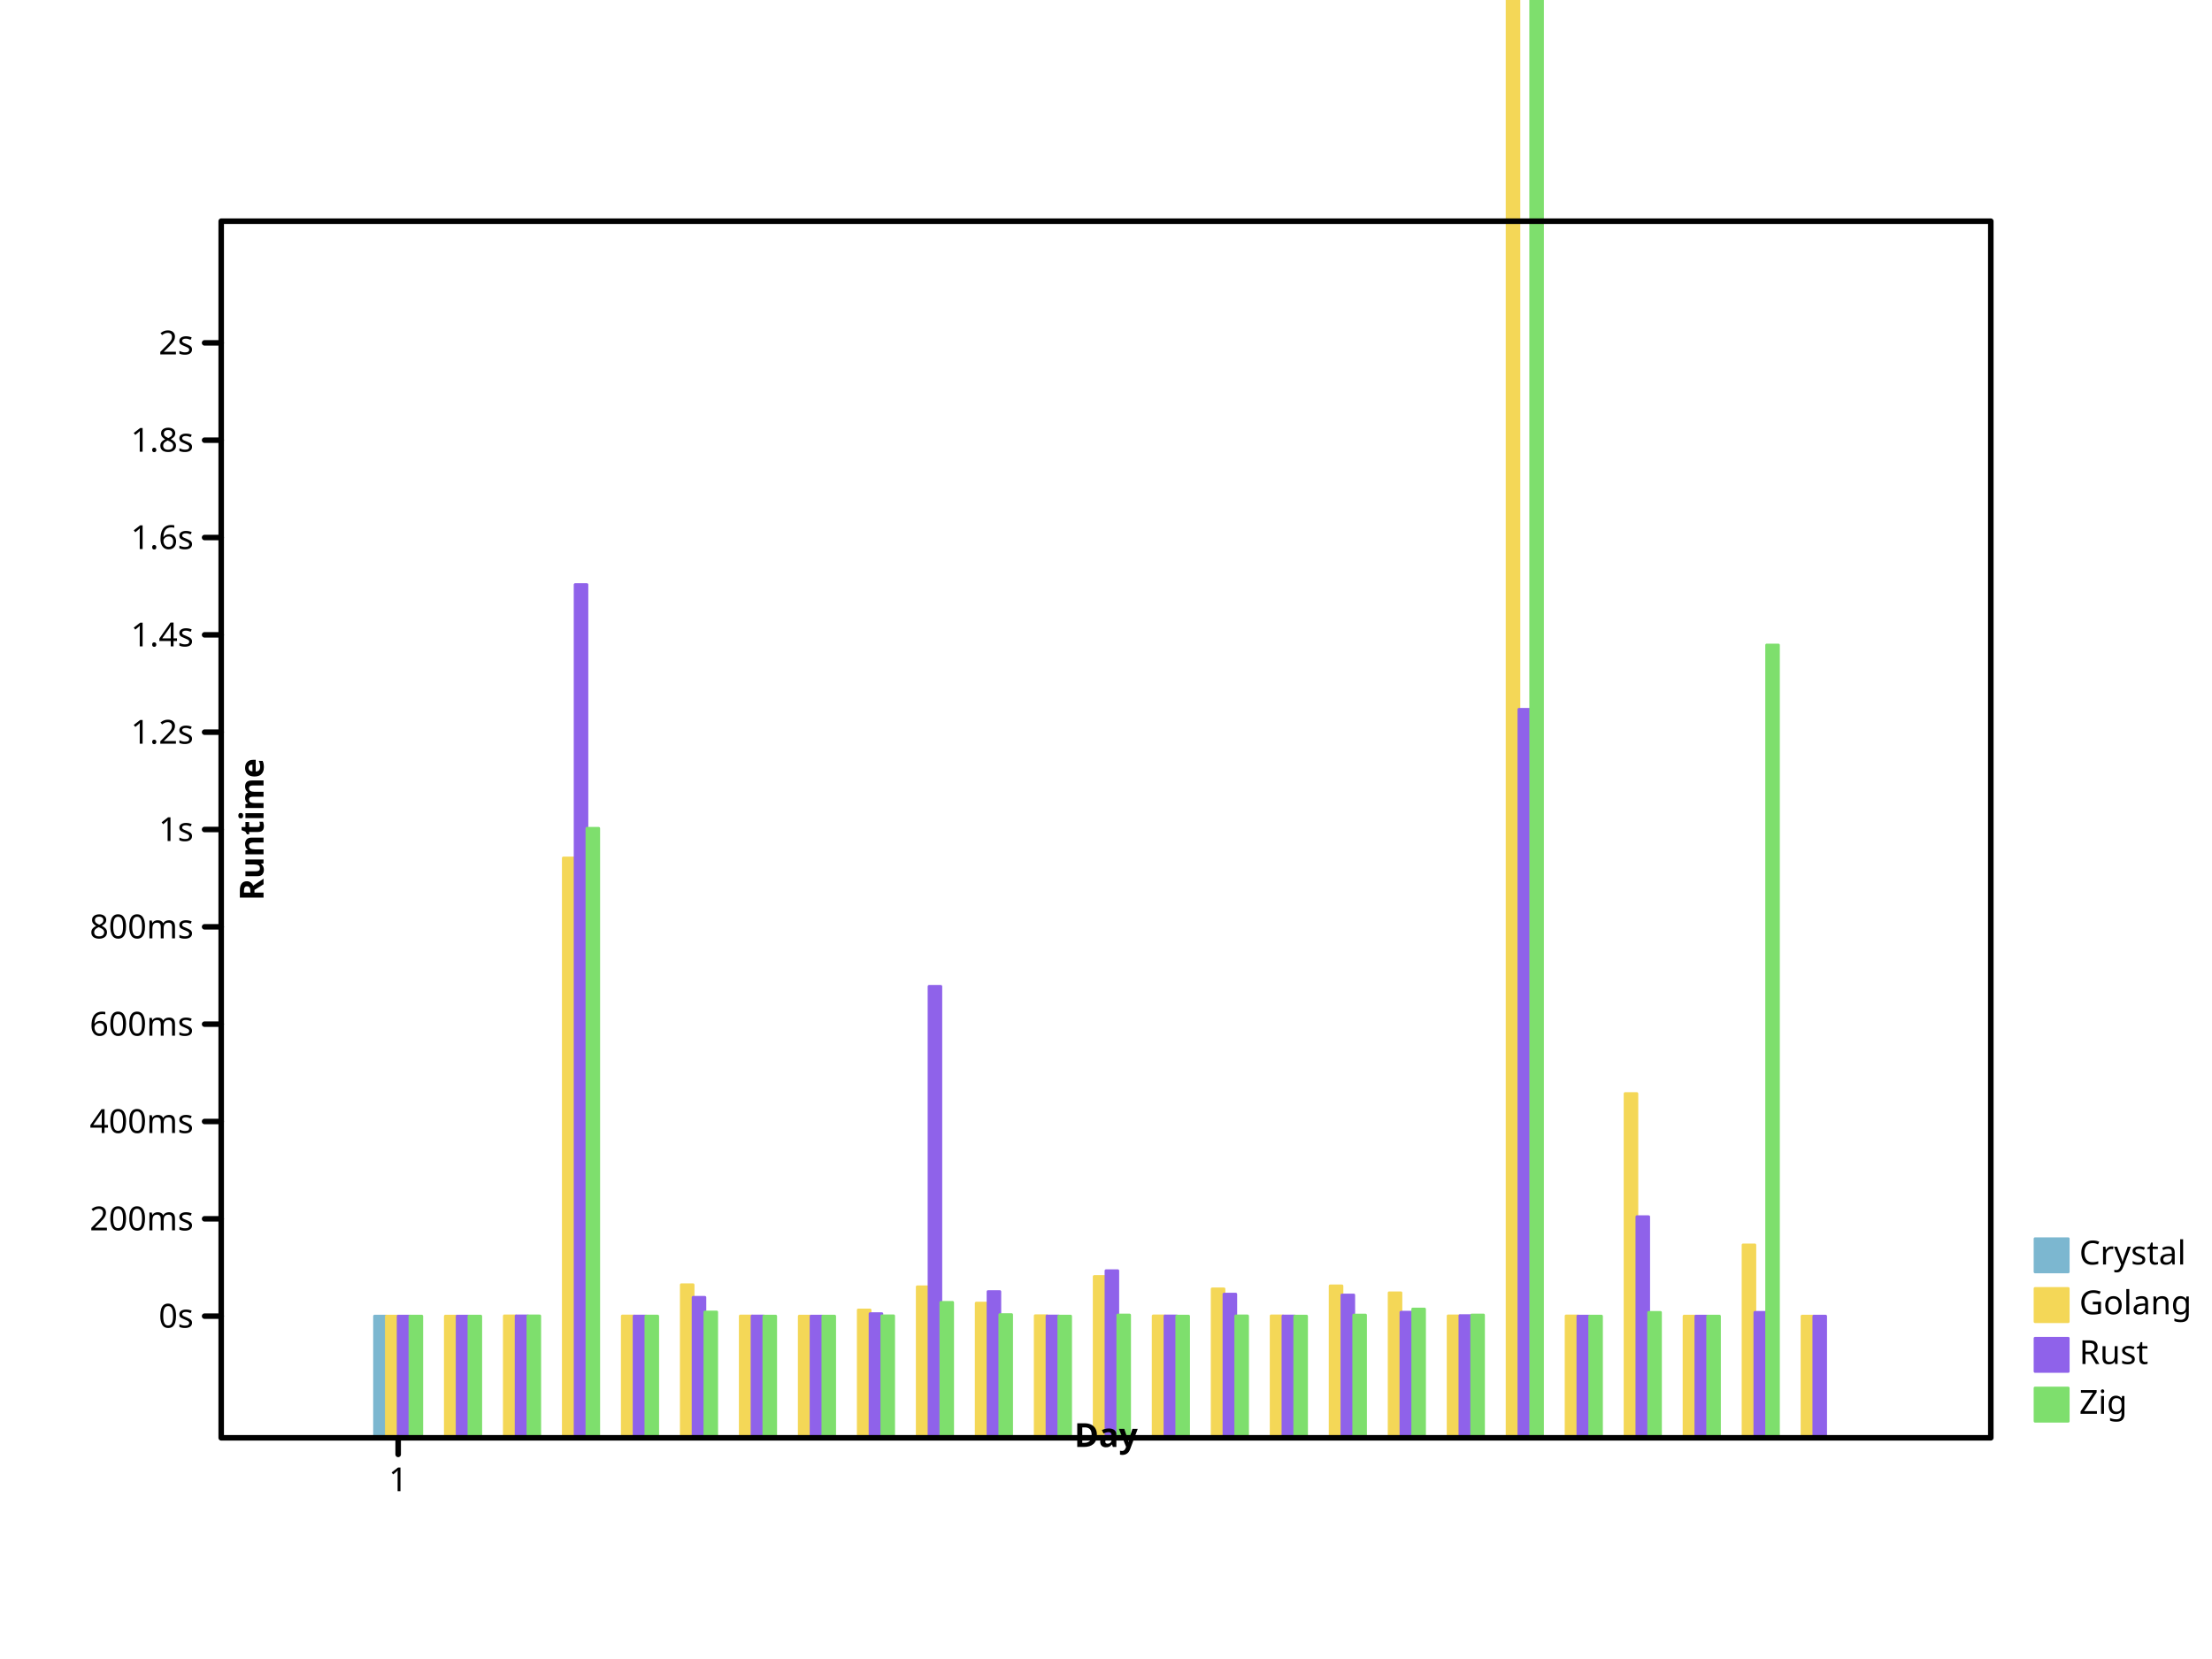
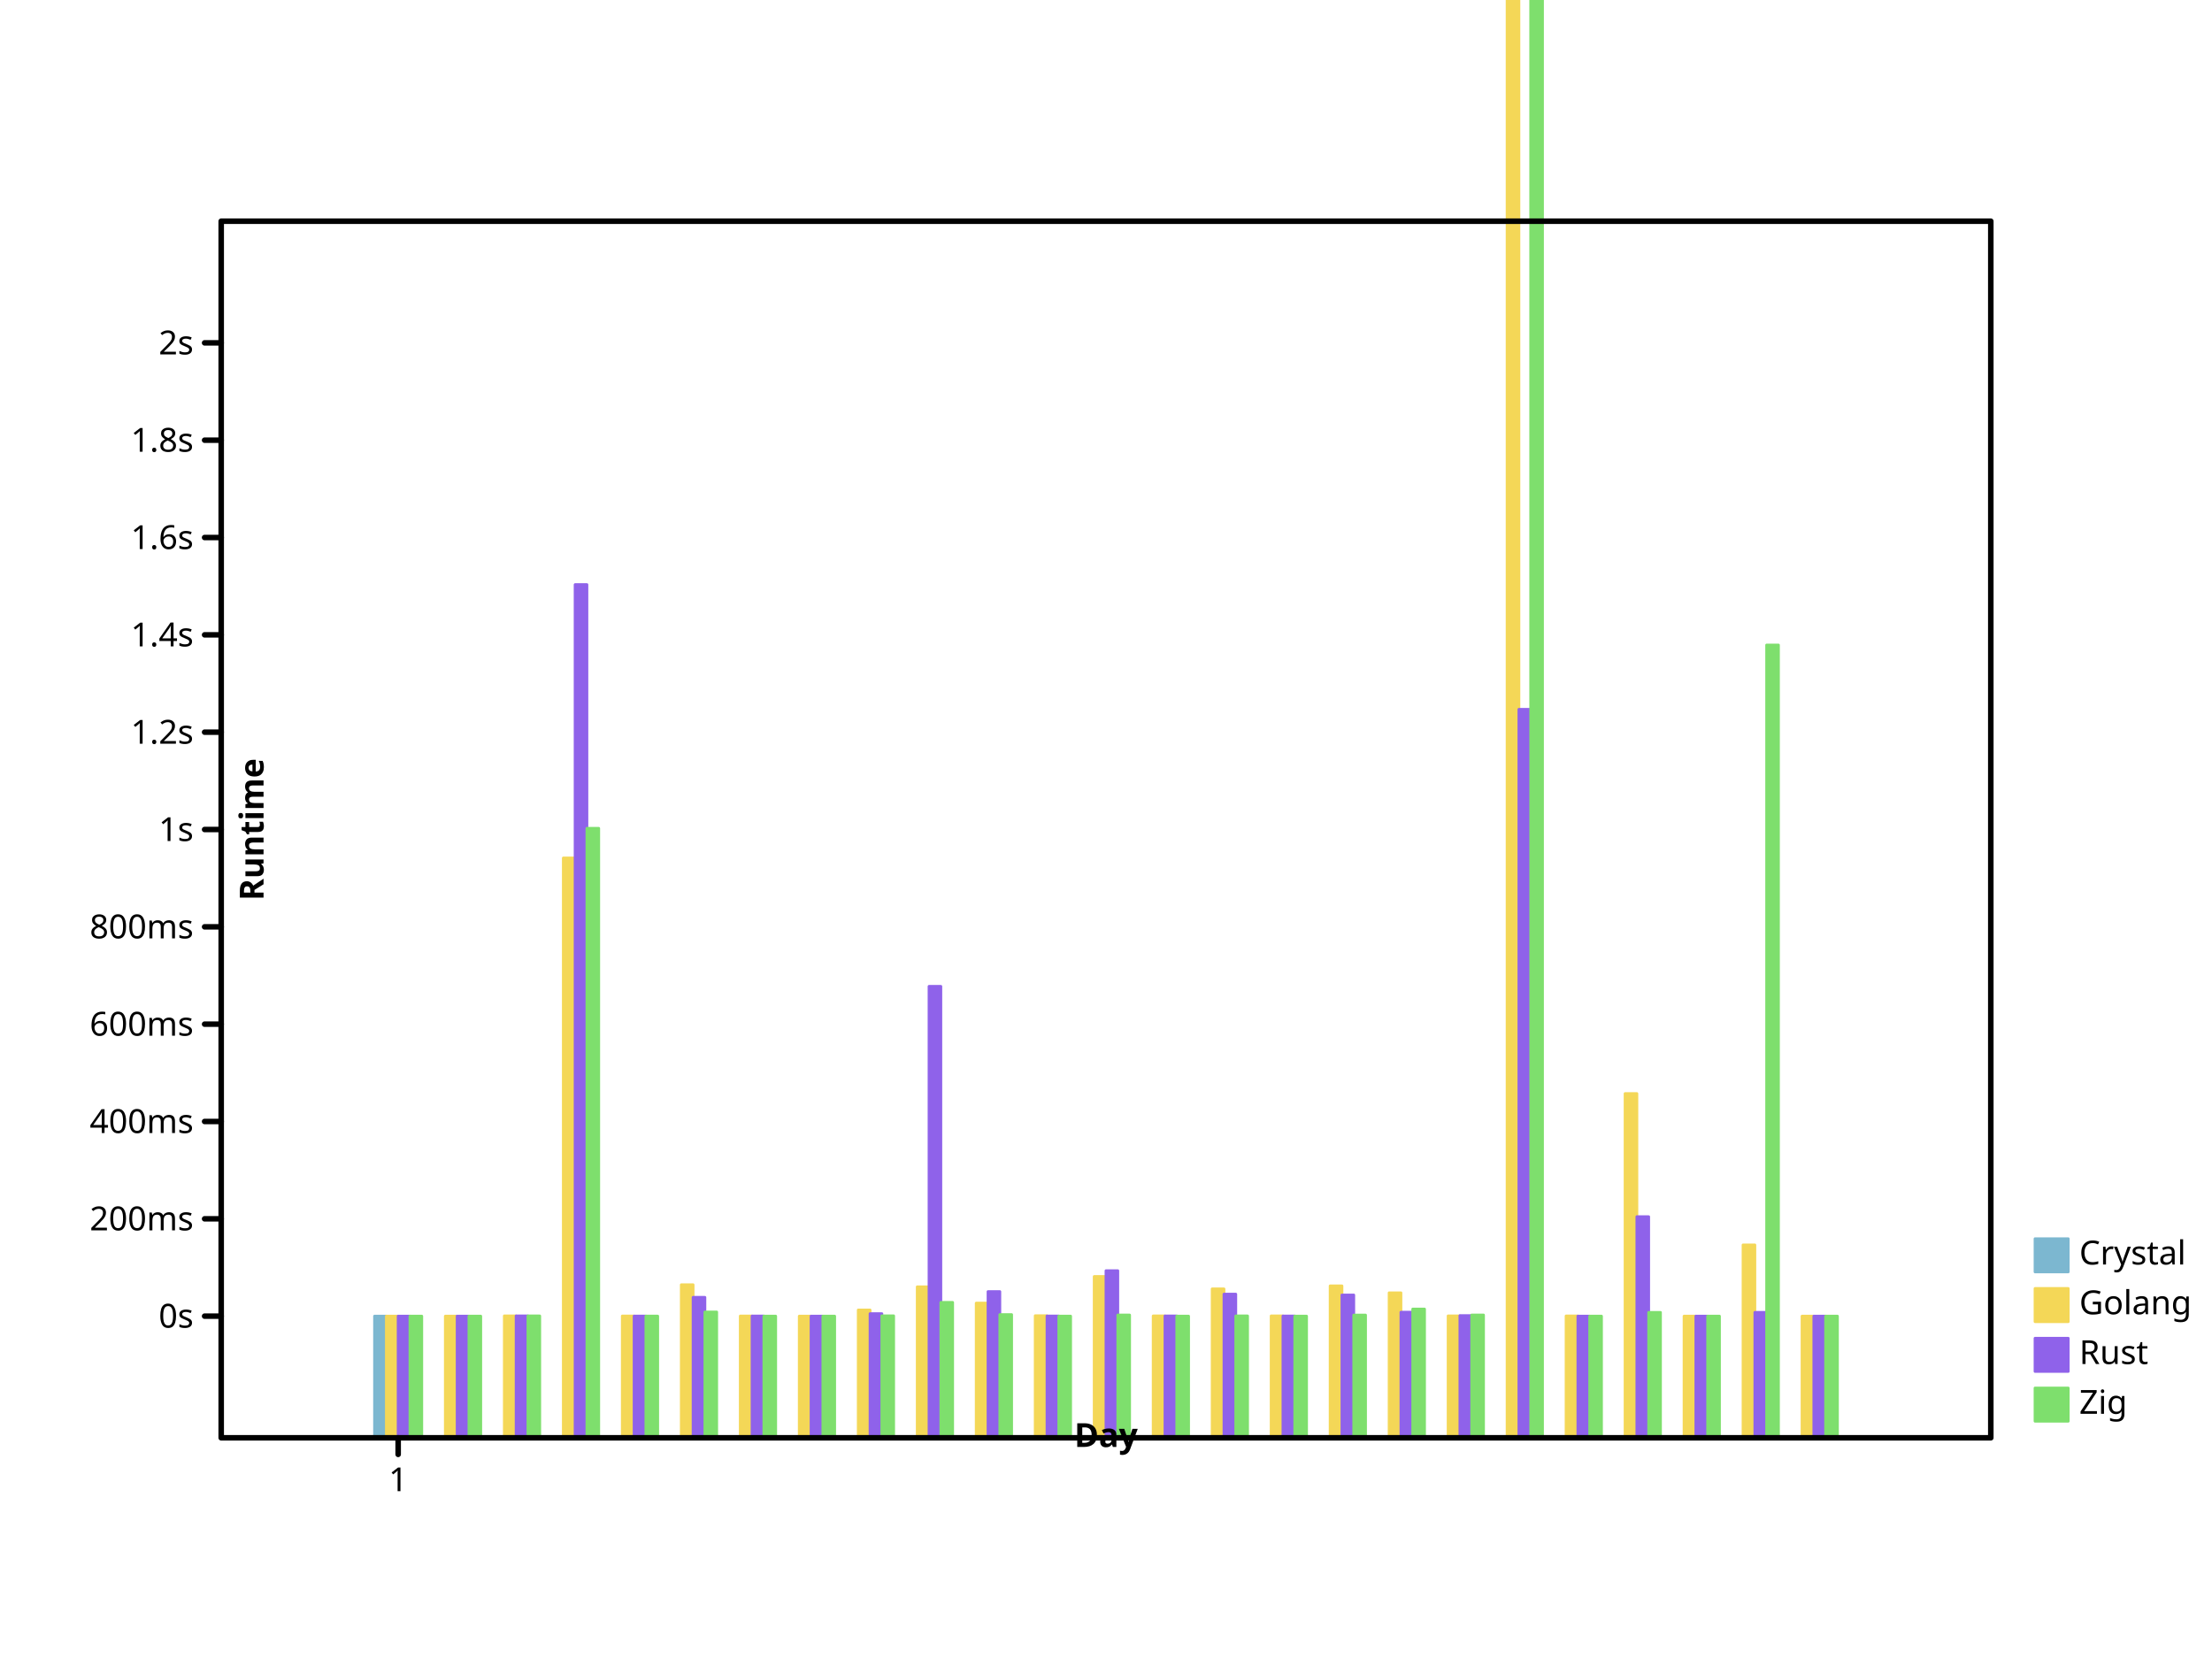
- <svg xmlns="http://www.w3.org/2000/svg" width="800" height="600" viewbox="0 0 800 600" preserveAspectRatio="xMidYMid meet">
+ <svg xmlns="http://www.w3.org/2000/svg" height="600" viewbox="0 0 800 600" preserveAspectRatio="xMidYMid meet" width="800">
  <defs>
-     <marker markerUnits="userSpaceOnUse" markerWidth="2%" markerHeight="2%" id="circle" viewBox="0 0 10 10 " refX="5" refY="5">
+     <marker refX="5" refY="5" markerUnits="userSpaceOnUse" markerWidth="2%" markerHeight="2%" id="circle" viewBox="0 0 10 10 ">
      <circle cx="5" cy="5" r="3" fill="none" stroke="black" />
    </marker>
    <marker markerWidth="2%" markerHeight="2%" id="filled-circle" viewBox="0 0 10 10 " refX="5" refY="5" markerUnits="userSpaceOnUse">
      <circle cx="5" cy="5" r="3" fill="black" stroke="none" />
    </marker>
-     <marker refX="5" refY="5" markerUnits="userSpaceOnUse" markerWidth="2%" markerHeight="2%" id="square" viewBox="0 0 10 10 ">
-       <rect x="2" y="2" width="6" height="6" fill="none" stroke="black" />
+     <marker markerWidth="2%" markerHeight="2%" id="square" viewBox="0 0 10 10 " refX="5" refY="5" markerUnits="userSpaceOnUse">
+       <rect stroke="black" x="2" y="2" width="6" height="6" fill="none" />
    </marker>
-     <marker refX="5" refY="5" markerUnits="userSpaceOnUse" markerWidth="2%" markerHeight="2%" id="filled-square" viewBox="0 0 10 10 ">
-       <rect x="2" y="2" width="6" height="6" fill="black" stroke="none" />
+     <marker markerUnits="userSpaceOnUse" markerWidth="2%" markerHeight="2%" id="filled-square" viewBox="0 0 10 10 " refX="5" refY="5">
+       <rect fill="black" stroke="none" x="2" y="2" width="6" height="6" />
    </marker>
  </defs>
-   <g stroke-linejoin="round" transform="translate(80 520 )scale(1 -1 )" fill="hsl(198, 47%, 65%)" stroke="hsl(198, 47%, 65%)" stroke-width="1px" stroke-linecap="round">
-     <rect y="0" width="4.266667e+00" height="4.400662e+01" vector-effect="non-scaling-stroke" x="5.546667e+01" />
+   <g fill="hsl(198, 47%, 65%)" stroke="hsl(198, 47%, 65%)" stroke-width="1px" stroke-linecap="round" stroke-linejoin="round" transform="translate(80 520 )scale(1 -1 )">
+     <rect height="4.400662e+01" vector-effect="non-scaling-stroke" x="5.546667e+01" y="0" width="4.266667e+00" />
  </g>
-   <g stroke-linejoin="round" transform="translate(80 520 )scale(1 -1 )" fill="hsl(49, 88%, 65%)" stroke="hsl(49, 88%, 65%)" stroke-width="1px" stroke-linecap="round">
+   <g stroke="hsl(49, 88%, 65%)" stroke-width="1px" stroke-linecap="round" stroke-linejoin="round" transform="translate(80 520 )scale(1 -1 )" fill="hsl(49, 88%, 65%)">
    <rect width="4.266667e+00" height="4.400241e+01" vector-effect="non-scaling-stroke" x="5.973333e+01" y="0" />
-     <rect height="4.400484e+01" vector-effect="non-scaling-stroke" x="8.106667e+01" y="0" width="4.266667e+00" />
-     <rect y="0" width="4.266667e+00" height="4.409664e+01" vector-effect="non-scaling-stroke" x="1.024000e+02" />
-     <rect width="4.266667e+00" height="2.097016e+02" vector-effect="non-scaling-stroke" x="1.237333e+02" y="0" />
-     <rect vector-effect="non-scaling-stroke" x="1.450667e+02" y="0" width="4.266667e+00" height="4.405029e+01" />
+     <rect y="0" width="4.266667e+00" height="4.400484e+01" vector-effect="non-scaling-stroke" x="8.106667e+01" />
+     <rect x="1.024000e+02" y="0" width="4.266667e+00" height="4.409664e+01" vector-effect="non-scaling-stroke" />
+     <rect height="2.097016e+02" vector-effect="non-scaling-stroke" x="1.237333e+02" y="0" width="4.266667e+00" />
+     <rect x="1.450667e+02" y="0" width="4.266667e+00" height="4.405029e+01" vector-effect="non-scaling-stroke" />
    <rect vector-effect="non-scaling-stroke" x="1.664000e+02" y="0" width="4.266667e+00" height="5.535243e+01" />
-     <rect y="0" width="4.266667e+00" height="4.404342e+01" vector-effect="non-scaling-stroke" x="1.877333e+02" />
-     <rect vector-effect="non-scaling-stroke" x="2.090667e+02" y="0" width="4.266667e+00" height="4.400136e+01" />
-     <rect height="4.622952e+01" vector-effect="non-scaling-stroke" x="2.304000e+02" y="0" width="4.266667e+00" />
-     <rect y="0" width="4.266667e+00" height="5.460722e+01" vector-effect="non-scaling-stroke" x="2.517333e+02" />
-     <rect x="2.730667e+02" y="0" width="4.266667e+00" height="4.871157e+01" vector-effect="non-scaling-stroke" />
-     <rect height="4.415016e+01" vector-effect="non-scaling-stroke" x="2.944000e+02" y="0" width="4.266667e+00" />
+     <rect vector-effect="non-scaling-stroke" x="1.877333e+02" y="0" width="4.266667e+00" height="4.404342e+01" />
+     <rect height="4.400136e+01" vector-effect="non-scaling-stroke" x="2.090667e+02" y="0" width="4.266667e+00" />
+     <rect width="4.266667e+00" height="4.622952e+01" vector-effect="non-scaling-stroke" x="2.304000e+02" y="0" />
+     <rect vector-effect="non-scaling-stroke" x="2.517333e+02" y="0" width="4.266667e+00" height="5.460722e+01" />
+     <rect height="4.871157e+01" vector-effect="non-scaling-stroke" x="2.730667e+02" y="0" width="4.266667e+00" />
+     <rect vector-effect="non-scaling-stroke" x="2.944000e+02" y="0" width="4.266667e+00" height="4.415016e+01" />
    <rect height="5.833423e+01" vector-effect="non-scaling-stroke" x="3.157333e+02" y="0" width="4.266667e+00" />
-     <rect vector-effect="non-scaling-stroke" x="3.370667e+02" y="0" width="4.266667e+00" height="4.407651e+01" />
-     <rect height="5.385255e+01" vector-effect="non-scaling-stroke" x="3.584000e+02" y="0" width="4.266667e+00" />
-     <rect vector-effect="non-scaling-stroke" x="3.797333e+02" y="0" width="4.266667e+00" height="4.408905e+01" />
-     <rect height="5.494052e+01" vector-effect="non-scaling-stroke" x="4.010667e+02" y="0" width="4.266667e+00" />
-     <rect y="0" width="4.266667e+00" height="5.243810e+01" vector-effect="non-scaling-stroke" x="4.224000e+02" />
+     <rect y="0" width="4.266667e+00" height="4.407651e+01" vector-effect="non-scaling-stroke" x="3.370667e+02" />
+     <rect vector-effect="non-scaling-stroke" x="3.584000e+02" y="0" width="4.266667e+00" height="5.385255e+01" />
+     <rect width="4.266667e+00" height="4.408905e+01" vector-effect="non-scaling-stroke" x="3.797333e+02" y="0" />
+     <rect vector-effect="non-scaling-stroke" x="4.010667e+02" y="0" width="4.266667e+00" height="5.494052e+01" />
+     <rect width="4.266667e+00" height="5.243810e+01" vector-effect="non-scaling-stroke" x="4.224000e+02" y="0" />
    <rect vector-effect="non-scaling-stroke" x="4.437333e+02" y="0" width="4.266667e+00" height="4.409594e+01" />
-     <rect y="0" width="4.266667e+00" height="6.740130e+02" vector-effect="non-scaling-stroke" x="4.650667e+02" />
-     <rect vector-effect="non-scaling-stroke" x="4.864000e+02" y="0" width="4.266667e+00" height="4.407346e+01" />
+     <rect vector-effect="non-scaling-stroke" x="4.650667e+02" y="0" width="4.266667e+00" height="6.740130e+02" />
+     <rect width="4.266667e+00" height="4.407346e+01" vector-effect="non-scaling-stroke" x="4.864000e+02" y="0" />
    <rect vector-effect="non-scaling-stroke" x="5.077333e+02" y="0" width="4.266667e+00" height="1.244924e+02" />
-     <rect vector-effect="non-scaling-stroke" x="5.290667e+02" y="0" width="4.266667e+00" height="4.400394e+01" />
-     <rect width="4.266667e+00" height="6.975917e+01" vector-effect="non-scaling-stroke" x="5.504000e+02" y="0" />
-     <rect width="4.266667e+00" height="4.400157e+01" vector-effect="non-scaling-stroke" x="5.717333e+02" y="0" />
+     <rect height="4.400394e+01" vector-effect="non-scaling-stroke" x="5.290667e+02" y="0" width="4.266667e+00" />
+     <rect vector-effect="non-scaling-stroke" x="5.504000e+02" y="0" width="4.266667e+00" height="6.975917e+01" />
+     <rect x="5.717333e+02" y="0" width="4.266667e+00" height="4.400157e+01" vector-effect="non-scaling-stroke" />
  </g>
-   <g stroke-width="1px" stroke-linecap="round" stroke-linejoin="round" transform="translate(80 520 )scale(1 -1 )" fill="hsl(260, 76%, 65%)" stroke="hsl(260, 76%, 65%)">
+   <g stroke-linecap="round" stroke-linejoin="round" transform="translate(80 520 )scale(1 -1 )" fill="hsl(260, 76%, 65%)" stroke="hsl(260, 76%, 65%)" stroke-width="1px">
    <rect y="0" width="4.266667e+00" height="4.400227e+01" vector-effect="non-scaling-stroke" x="6.400000e+01" />
    <rect y="0" width="4.266667e+00" height="4.400916e+01" vector-effect="non-scaling-stroke" x="8.533333e+01" />
-     <rect x="1.066667e+02" y="0" width="4.266667e+00" height="4.408215e+01" vector-effect="non-scaling-stroke" />
+     <rect y="0" width="4.266667e+00" height="4.408215e+01" vector-effect="non-scaling-stroke" x="1.066667e+02" />
    <rect width="4.266667e+00" height="3.085703e+02" vector-effect="non-scaling-stroke" x="1.280000e+02" y="0" />
-     <rect vector-effect="non-scaling-stroke" x="1.493333e+02" y="0" width="4.266667e+00" height="4.402440e+01" />
-     <rect x="1.706667e+02" y="0" width="4.266667e+00" height="5.079964e+01" vector-effect="non-scaling-stroke" />
-     <rect y="0" width="4.266667e+00" height="4.404217e+01" vector-effect="non-scaling-stroke" x="192" />
-     <rect vector-effect="non-scaling-stroke" x="2.133333e+02" y="0" width="4.266667e+00" height="4.400574e+01" />
+     <rect x="1.493333e+02" y="0" width="4.266667e+00" height="4.402440e+01" vector-effect="non-scaling-stroke" />
+     <rect height="5.079964e+01" vector-effect="non-scaling-stroke" x="1.706667e+02" y="0" width="4.266667e+00" />
+     <rect height="4.404217e+01" vector-effect="non-scaling-stroke" x="192" y="0" width="4.266667e+00" />
+     <rect height="4.400574e+01" vector-effect="non-scaling-stroke" x="2.133333e+02" y="0" width="4.266667e+00" />
    <rect vector-effect="non-scaling-stroke" x="2.346667e+02" y="0" width="4.266667e+00" height="4.489036e+01" />
-     <rect height="1.632705e+02" vector-effect="non-scaling-stroke" x="256" y="0" width="4.266667e+00" />
-     <rect vector-effect="non-scaling-stroke" x="2.773333e+02" y="0" width="4.266667e+00" height="5.288153e+01" />
+     <rect vector-effect="non-scaling-stroke" x="256" y="0" width="4.266667e+00" height="1.632705e+02" />
+     <rect width="4.266667e+00" height="5.288153e+01" vector-effect="non-scaling-stroke" x="2.773333e+02" y="0" />
    <rect vector-effect="non-scaling-stroke" x="2.986667e+02" y="0" width="4.266667e+00" height="4.405132e+01" />
-     <rect vector-effect="non-scaling-stroke" x="320" y="0" width="4.266667e+00" height="6.043265e+01" />
-     <rect vector-effect="non-scaling-stroke" x="3.413333e+02" y="0" width="4.266667e+00" height="4.407135e+01" />
-     <rect width="4.266667e+00" height="5.195903e+01" vector-effect="non-scaling-stroke" x="3.626667e+02" y="0" />
+     <rect y="0" width="4.266667e+00" height="6.043265e+01" vector-effect="non-scaling-stroke" x="320" />
+     <rect y="0" width="4.266667e+00" height="4.407135e+01" vector-effect="non-scaling-stroke" x="3.413333e+02" />
+     <rect x="3.626667e+02" y="0" width="4.266667e+00" height="5.195903e+01" vector-effect="non-scaling-stroke" />
    <rect vector-effect="non-scaling-stroke" x="384" y="0" width="4.266667e+00" height="4.404799e+01" />
-     <rect width="4.266667e+00" height="5.164855e+01" vector-effect="non-scaling-stroke" x="4.053333e+02" y="0" />
+     <rect x="4.053333e+02" y="0" width="4.266667e+00" height="5.164855e+01" vector-effect="non-scaling-stroke" />
    <rect vector-effect="non-scaling-stroke" x="4.266667e+02" y="0" width="4.266667e+00" height="4.542256e+01" />
-     <rect y="0" width="4.266667e+00" height="4.419438e+01" vector-effect="non-scaling-stroke" x="448" />
-     <rect x="4.693333e+02" y="0" width="4.266667e+00" height="2.634562e+02" vector-effect="non-scaling-stroke" />
-     <rect width="4.266667e+00" height="4.400514e+01" vector-effect="non-scaling-stroke" x="4.906667e+02" y="0" />
-     <rect vector-effect="non-scaling-stroke" x="512" y="0" width="4.266667e+00" height="7.996193e+01" />
-     <rect x="5.333333e+02" y="0" width="4.266667e+00" height="4.400162e+01" vector-effect="non-scaling-stroke" />
-     <rect x="5.546667e+02" y="0" width="4.266667e+00" height="4.535789e+01" vector-effect="non-scaling-stroke" />
+     <rect height="4.419438e+01" vector-effect="non-scaling-stroke" x="448" y="0" width="4.266667e+00" />
+     <rect vector-effect="non-scaling-stroke" x="4.693333e+02" y="0" width="4.266667e+00" height="2.634562e+02" />
+     <rect height="4.400514e+01" vector-effect="non-scaling-stroke" x="4.906667e+02" y="0" width="4.266667e+00" />
+     <rect y="0" width="4.266667e+00" height="7.996193e+01" vector-effect="non-scaling-stroke" x="512" />
+     <rect vector-effect="non-scaling-stroke" x="5.333333e+02" y="0" width="4.266667e+00" height="4.400162e+01" />
+     <rect vector-effect="non-scaling-stroke" x="5.546667e+02" y="0" width="4.266667e+00" height="4.535789e+01" />
    <rect x="576" y="0" width="4.266667e+00" height="4.400004e+01" vector-effect="non-scaling-stroke" />
  </g>
-   <g stroke-linejoin="round" transform="translate(80 520 )scale(1 -1 )" fill="hsl(111, 64%, 65%)" stroke="hsl(111, 64%, 65%)" stroke-width="1px" stroke-linecap="round">
-     <rect height="4.400093e+01" vector-effect="non-scaling-stroke" x="6.826667e+01" y="0" width="4.266667e+00" />
+   <g stroke-linecap="round" stroke-linejoin="round" transform="translate(80 520 )scale(1 -1 )" fill="hsl(111, 64%, 65%)" stroke="hsl(111, 64%, 65%)" stroke-width="1px">
+     <rect x="6.826667e+01" y="0" width="4.266667e+00" height="4.400093e+01" vector-effect="non-scaling-stroke" />
    <rect y="0" width="4.266667e+00" height="4.400077e+01" vector-effect="non-scaling-stroke" x="8.960000e+01" />
-     <rect width="4.266667e+00" height="4.408179e+01" vector-effect="non-scaling-stroke" x="1.109333e+02" y="0" />
-     <rect height="2.204357e+02" vector-effect="non-scaling-stroke" x="1.322667e+02" y="0" width="4.266667e+00" />
-     <rect width="4.266667e+00" height="4.401795e+01" vector-effect="non-scaling-stroke" x="1.536000e+02" y="0" />
-     <rect x="1.749333e+02" y="0" width="4.266667e+00" height="4.550053e+01" vector-effect="non-scaling-stroke" />
+     <rect height="4.408179e+01" vector-effect="non-scaling-stroke" x="1.109333e+02" y="0" width="4.266667e+00" />
+     <rect width="4.266667e+00" height="2.204357e+02" vector-effect="non-scaling-stroke" x="1.322667e+02" y="0" />
+     <rect y="0" width="4.266667e+00" height="4.401795e+01" vector-effect="non-scaling-stroke" x="1.536000e+02" />
+     <rect width="4.266667e+00" height="4.550053e+01" vector-effect="non-scaling-stroke" x="1.749333e+02" y="0" />
    <rect vector-effect="non-scaling-stroke" x="1.962667e+02" y="0" width="4.266667e+00" height="4.400657e+01" />
-     <rect vector-effect="non-scaling-stroke" x="2.176000e+02" y="0" width="4.266667e+00" height="4.400066e+01" />
-     <rect height="4.411379e+01" vector-effect="non-scaling-stroke" x="2.389333e+02" y="0" width="4.266667e+00" />
-     <rect y="0" width="4.266667e+00" height="4.897399e+01" vector-effect="non-scaling-stroke" x="2.602667e+02" />
-     <rect vector-effect="non-scaling-stroke" x="2.816000e+02" y="0" width="4.266667e+00" height="4.456142e+01" />
-     <rect vector-effect="non-scaling-stroke" x="3.029333e+02" y="0" width="4.266667e+00" height="4.401033e+01" />
-     <rect width="4.266667e+00" height="4.440656e+01" vector-effect="non-scaling-stroke" x="3.242667e+02" y="0" />
+     <rect width="4.266667e+00" height="4.400066e+01" vector-effect="non-scaling-stroke" x="2.176000e+02" y="0" />
+     <rect width="4.266667e+00" height="4.411379e+01" vector-effect="non-scaling-stroke" x="2.389333e+02" y="0" />
+     <rect width="4.266667e+00" height="4.897399e+01" vector-effect="non-scaling-stroke" x="2.602667e+02" y="0" />
+     <rect y="0" width="4.266667e+00" height="4.456142e+01" vector-effect="non-scaling-stroke" x="2.816000e+02" />
+     <rect height="4.401033e+01" vector-effect="non-scaling-stroke" x="3.029333e+02" y="0" width="4.266667e+00" />
+     <rect y="0" width="4.266667e+00" height="4.440656e+01" vector-effect="non-scaling-stroke" x="3.242667e+02" />
    <rect vector-effect="non-scaling-stroke" x="3.456000e+02" y="0" width="4.266667e+00" height="4.400732e+01" />
-     <rect vector-effect="non-scaling-stroke" x="3.669333e+02" y="0" width="4.266667e+00" height="4.407594e+01" />
-     <rect x="3.882667e+02" y="0" width="4.266667e+00" height="4.400139e+01" vector-effect="non-scaling-stroke" />
-     <rect x="4.096000e+02" y="0" width="4.266667e+00" height="4.439051e+01" vector-effect="non-scaling-stroke" />
-     <rect width="4.266667e+00" height="4.656102e+01" vector-effect="non-scaling-stroke" x="4.309333e+02" y="0" />
-     <rect vector-effect="non-scaling-stroke" x="4.522667e+02" y="0" width="4.266667e+00" height="4.441526e+01" />
+     <rect width="4.266667e+00" height="4.407594e+01" vector-effect="non-scaling-stroke" x="3.669333e+02" y="0" />
+     <rect vector-effect="non-scaling-stroke" x="3.882667e+02" y="0" width="4.266667e+00" height="4.400139e+01" />
+     <rect vector-effect="non-scaling-stroke" x="4.096000e+02" y="0" width="4.266667e+00" height="4.439051e+01" />
+     <rect x="4.309333e+02" y="0" width="4.266667e+00" height="4.656102e+01" vector-effect="non-scaling-stroke" />
+     <rect height="4.441526e+01" vector-effect="non-scaling-stroke" x="4.522667e+02" y="0" width="4.266667e+00" />
    <rect vector-effect="non-scaling-stroke" x="4.736000e+02" y="0" width="4.266667e+00" height="5.790381e+02" />
    <rect vector-effect="non-scaling-stroke" x="4.949333e+02" y="0" width="4.266667e+00" height="4.400068e+01" />
-     <rect vector-effect="non-scaling-stroke" x="5.162667e+02" y="0" width="4.266667e+00" height="4.535403e+01" />
-     <rect height="4.400118e+01" vector-effect="non-scaling-stroke" x="5.376000e+02" y="0" width="4.266667e+00" />
-     <rect vector-effect="non-scaling-stroke" x="5.589333e+02" y="0" width="4.266667e+00" height="2.867170e+02" />
+     <rect width="4.266667e+00" height="4.535403e+01" vector-effect="non-scaling-stroke" x="5.162667e+02" y="0" />
+     <rect y="0" width="4.266667e+00" height="4.400118e+01" vector-effect="non-scaling-stroke" x="5.376000e+02" />
+     <rect y="0" width="4.266667e+00" height="2.867170e+02" vector-effect="non-scaling-stroke" x="5.589333e+02" />
+     <rect y="0" width="4.266667e+00" height="4.400002e+01" vector-effect="non-scaling-stroke" x="5.802667e+02" />
  </g>
-   <g stroke-linecap="round" font-size="12px" dominant-baseline="hanging" stroke="hsl(198, 47%, 65%)" stroke-width="1px" font-weight="normal" stroke-linejoin="round" text-anchor="start" fill="hsl(198, 47%, 65%)" font-family="sans-serif" font-style="normal">
+   <g fill="hsl(198, 47%, 65%)" stroke-width="1px" font-style="normal" stroke="hsl(198, 47%, 65%)" dominant-baseline="hanging" font-size="12px" font-weight="normal" text-anchor="start" stroke-linecap="round" stroke-linejoin="round" font-family="sans-serif">
    <rect vector-effect="non-scaling-stroke" x="736" y="448" width="12" height="12" />
-     <g fill="black" stroke="black">
-       <text stroke="none" vector-effect="non-scaling-stroke" x="752" y="448" dominant-baseline="hanging">Crystal</text>
+     <g stroke="black" fill="black">
+       <text dominant-baseline="hanging" stroke="none" vector-effect="non-scaling-stroke" x="752" y="448">Crystal</text>
    </g>
-     <g stroke-width="1px" font-family="sans-serif" font-weight="normal" stroke-linecap="round" stroke-linejoin="round" text-anchor="start" dominant-baseline="hanging" fill="hsl(49, 88%, 65%)" font-size="12px" stroke="hsl(49, 88%, 65%)" font-style="normal">
-       <rect y="466" width="12" height="12" vector-effect="non-scaling-stroke" x="736" />
-       <g fill="black" stroke="black">
-         <text dominant-baseline="hanging" stroke="none" vector-effect="non-scaling-stroke" x="752" y="466">Golang</text>
+     <g font-weight="normal" stroke-linecap="round" stroke-linejoin="round" text-anchor="start" stroke-width="1px" font-size="12px" font-family="sans-serif" dominant-baseline="hanging" fill="hsl(49, 88%, 65%)" font-style="normal" stroke="hsl(49, 88%, 65%)">
+       <rect vector-effect="non-scaling-stroke" x="736" y="466" width="12" height="12" />
+       <g stroke="black" fill="black">
+         <text stroke="none" vector-effect="non-scaling-stroke" x="752" y="466" dominant-baseline="hanging">Golang</text>
      </g>
-       <g font-family="sans-serif" stroke-width="1px" dominant-baseline="hanging" stroke-linejoin="round" font-size="12px" font-style="normal" font-weight="normal" fill="hsl(260, 76%, 65%)" stroke="hsl(260, 76%, 65%)" text-anchor="start" stroke-linecap="round">
-         <rect x="736" y="484" width="12" height="12" vector-effect="non-scaling-stroke" />
+       <g stroke="hsl(260, 76%, 65%)" stroke-linecap="round" stroke-width="1px" font-size="12px" font-weight="normal" text-anchor="start" stroke-linejoin="round" font-family="sans-serif" dominant-baseline="hanging" fill="hsl(260, 76%, 65%)" font-style="normal">
+         <rect vector-effect="non-scaling-stroke" x="736" y="484" width="12" height="12" />
        <g fill="black" stroke="black">
-           <text dominant-baseline="hanging" stroke="none" vector-effect="non-scaling-stroke" x="752" y="484">Rust</text>
+           <text stroke="none" vector-effect="non-scaling-stroke" x="752" y="484" dominant-baseline="hanging">Rust</text>
        </g>
-         <g font-weight="normal" text-anchor="start" stroke-linecap="round" stroke="hsl(111, 64%, 65%)" font-family="sans-serif" fill="hsl(111, 64%, 65%)" stroke-linejoin="round" font-size="12px" dominant-baseline="hanging" stroke-width="1px" font-style="normal">
-           <rect height="12" vector-effect="non-scaling-stroke" x="736" y="502" width="12" />
-           <g stroke="black" fill="black">
+         <g font-family="sans-serif" stroke-linecap="round" stroke-linejoin="round" font-weight="normal" text-anchor="start" font-size="12px" dominant-baseline="hanging" stroke="hsl(111, 64%, 65%)" font-style="normal" fill="hsl(111, 64%, 65%)" stroke-width="1px">
+           <rect width="12" height="12" vector-effect="non-scaling-stroke" x="736" y="502" />
+           <g fill="black" stroke="black">
            <text x="752" y="502" dominant-baseline="hanging" stroke="none" vector-effect="non-scaling-stroke">Zig</text>
-             <g stroke-width="2px" dominant-baseline="hanging" fill="none" stroke-linecap="round" font-size="12px" font-weight="normal" stroke-linejoin="round" font-style="normal" text-anchor="start" font-family="sans-serif">
-               <rect x="80" y="80" width="640" height="440" vector-effect="non-scaling-stroke" />
+             <g stroke-linejoin="round" font-family="sans-serif" dominant-baseline="hanging" fill="none" font-size="12px" text-anchor="start" font-style="normal" font-weight="normal" stroke-linecap="round" stroke-width="2px">
+               <rect width="640" height="440" vector-effect="non-scaling-stroke" x="80" y="80" />
            </g>
-             <g stroke-linecap="round" font-size="12px" fill="none" font-style="normal" stroke-width="2px" font-family="sans-serif" font-weight="normal" stroke-linejoin="round" text-anchor="start" dominant-baseline="hanging" transform="translate(80 520 )scale(1 -1 )" stroke="black">
+             <g font-family="sans-serif" dominant-baseline="hanging" transform="translate(80 520 )scale(1 -1 )" font-weight="normal" text-anchor="start" fill="none" stroke-width="2px" stroke="black" stroke-linecap="round" stroke-linejoin="round" font-style="normal" font-size="12px">
              <path vector-effect="non-scaling-stroke" d="M64,0 L64,-6 " />
            </g>
-             <g text-anchor="middle" transform="translate(80 520 )scale(1 1 )" fill="black" stroke-width="2px" font-weight="normal" stroke-linecap="round" stroke-linejoin="round" font-size="12px" dominant-baseline="hanging" stroke="black" font-family="sans-serif" font-style="normal">
+             <g text-anchor="middle" font-style="normal" font-weight="normal" font-family="sans-serif" stroke-linejoin="round" dominant-baseline="hanging" fill="black" stroke-width="2px" font-size="12px" transform="translate(80 520 )scale(1 1 )" stroke="black" stroke-linecap="round">
              <text vector-effect="non-scaling-stroke" x="64" y="10" dominant-baseline="hanging" stroke="none">1</text>
            </g>
-             <g text-anchor="middle" font-weight="bold" stroke="black" font-family="sans-serif" stroke-linecap="round" font-size="12px" dominant-baseline="baseline" fill="black" stroke-width="2px" font-style="normal" transform="translate(80 520 )scale(1 1 )rotate(0 0 0 )" stroke-linejoin="round">
+             <g text-anchor="middle" fill="black" font-family="sans-serif" stroke="black" stroke-linecap="round" stroke-linejoin="round" font-style="normal" font-weight="bold" dominant-baseline="baseline" transform="translate(80 520 )scale(1 1 )rotate(0 0 0 )" stroke-width="2px" font-size="12px">
              <text dominant-baseline="baseline" stroke="none" vector-effect="non-scaling-stroke" x="320" y="-6">Day</text>
            </g>
-             <g font-weight="bold" stroke="black" stroke-width="2px" font-family="sans-serif" transform="translate(80 520 )scale(1 -1 )" stroke-linejoin="round" dominant-baseline="baseline" fill="black" font-style="normal" stroke-linecap="round" font-size="12px" text-anchor="middle">
-               <path d="M0,44 L-6,44 M0,7.920000e+01 L-6,7.920000e+01 M0,1.144000e+02 L-6,1.144000e+02 M0,1.496000e+02 L-6,1.496000e+02 M0,1.848000e+02 L-6,1.848000e+02 M0,220 L-6,220 M0,2.552000e+02 L-6,2.552000e+02 M0,2.904000e+02 L-6,2.904000e+02 M0,3.256000e+02 L-6,3.256000e+02 M0,3.608000e+02 L-6,3.608000e+02 M0,396 L-6,396 " vector-effect="non-scaling-stroke" />
+             <g font-weight="bold" stroke-linejoin="round" dominant-baseline="baseline" transform="translate(80 520 )scale(1 -1 )" stroke="black" stroke-linecap="round" font-size="12px" font-style="normal" text-anchor="middle" fill="black" stroke-width="2px" font-family="sans-serif">
+               <path vector-effect="non-scaling-stroke" d="M0,44 L-6,44 M0,7.920000e+01 L-6,7.920000e+01 M0,1.144000e+02 L-6,1.144000e+02 M0,1.496000e+02 L-6,1.496000e+02 M0,1.848000e+02 L-6,1.848000e+02 M0,220 L-6,220 M0,2.552000e+02 L-6,2.552000e+02 M0,2.904000e+02 L-6,2.904000e+02 M0,3.256000e+02 L-6,3.256000e+02 M0,3.608000e+02 L-6,3.608000e+02 M0,396 L-6,396 " />
            </g>
-             <g font-style="normal" font-weight="normal" text-anchor="end" transform="translate(80 520 )scale(1 1 )" font-size="12px" font-family="sans-serif" fill="black" stroke="black" stroke-width="2px" dominant-baseline="middle" stroke-linecap="round" stroke-linejoin="round">
-               <text x="-10" y="-44" dominant-baseline="middle" stroke="none" vector-effect="non-scaling-stroke">0s</text>
-               <text y="-7.920000e+01" dominant-baseline="middle" stroke="none" vector-effect="non-scaling-stroke" x="-10">200ms</text>
-               <text x="-10" y="-1.144000e+02" dominant-baseline="middle" stroke="none" vector-effect="non-scaling-stroke">400ms</text>
-               <text x="-10" y="-1.496000e+02" dominant-baseline="middle" stroke="none" vector-effect="non-scaling-stroke">600ms</text>
+             <g fill="black" stroke-width="2px" font-style="normal" stroke="black" stroke-linejoin="round" font-family="sans-serif" dominant-baseline="middle" transform="translate(80 520 )scale(1 1 )" font-size="12px" font-weight="normal" text-anchor="end" stroke-linecap="round">
+               <text vector-effect="non-scaling-stroke" x="-10" y="-44" dominant-baseline="middle" stroke="none">0s</text>
+               <text dominant-baseline="middle" stroke="none" vector-effect="non-scaling-stroke" x="-10" y="-7.920000e+01">200ms</text>
+               <text y="-1.144000e+02" dominant-baseline="middle" stroke="none" vector-effect="non-scaling-stroke" x="-10">400ms</text>
+               <text vector-effect="non-scaling-stroke" x="-10" y="-1.496000e+02" dominant-baseline="middle" stroke="none">600ms</text>
              <text stroke="none" vector-effect="non-scaling-stroke" x="-10" y="-1.848000e+02" dominant-baseline="middle">800ms</text>
              <text y="-220" dominant-baseline="middle" stroke="none" vector-effect="non-scaling-stroke" x="-10">1s</text>
-               <text dominant-baseline="middle" stroke="none" vector-effect="non-scaling-stroke" x="-10" y="-2.552000e+02">1.2s</text>
-               <text dominant-baseline="middle" stroke="none" vector-effect="non-scaling-stroke" x="-10" y="-2.904000e+02">1.4s</text>
-               <text x="-10" y="-3.256000e+02" dominant-baseline="middle" stroke="none" vector-effect="non-scaling-stroke">1.6s</text>
-               <text y="-3.608000e+02" dominant-baseline="middle" stroke="none" vector-effect="non-scaling-stroke" x="-10">1.8s</text>
+               <text stroke="none" vector-effect="non-scaling-stroke" x="-10" y="-2.552000e+02" dominant-baseline="middle">1.2s</text>
+               <text stroke="none" vector-effect="non-scaling-stroke" x="-10" y="-2.904000e+02" dominant-baseline="middle">1.4s</text>
+               <text stroke="none" vector-effect="non-scaling-stroke" x="-10" y="-3.256000e+02" dominant-baseline="middle">1.6s</text>
+               <text x="-10" y="-3.608000e+02" dominant-baseline="middle" stroke="none" vector-effect="non-scaling-stroke">1.8s</text>
              <text y="-396" dominant-baseline="middle" stroke="none" vector-effect="non-scaling-stroke" x="-10">2s</text>
            </g>
-             <g stroke-linecap="round" stroke-linejoin="round" text-anchor="middle" stroke="black" stroke-width="2px" font-weight="bold" font-size="12px" dominant-baseline="hanging" transform="translate(80 520 )scale(1 1 )rotate(-90 0 0 )" fill="black" font-family="sans-serif" font-style="normal">
-               <text vector-effect="non-scaling-stroke" x="220" y="6" dominant-baseline="hanging" stroke="none">Runtime</text>
+             <g stroke-linejoin="round" dominant-baseline="hanging" text-anchor="middle" stroke-width="2px" font-size="12px" font-style="normal" font-weight="bold" stroke-linecap="round" font-family="sans-serif" transform="translate(80 520 )scale(1 1 )rotate(-90 0 0 )" stroke="black" fill="black">
+               <text stroke="none" vector-effect="non-scaling-stroke" x="220" y="6" dominant-baseline="hanging">Runtime</text>
            </g>
          </g>
        </g>
      </g>
    </g>
  </g>
</svg>
